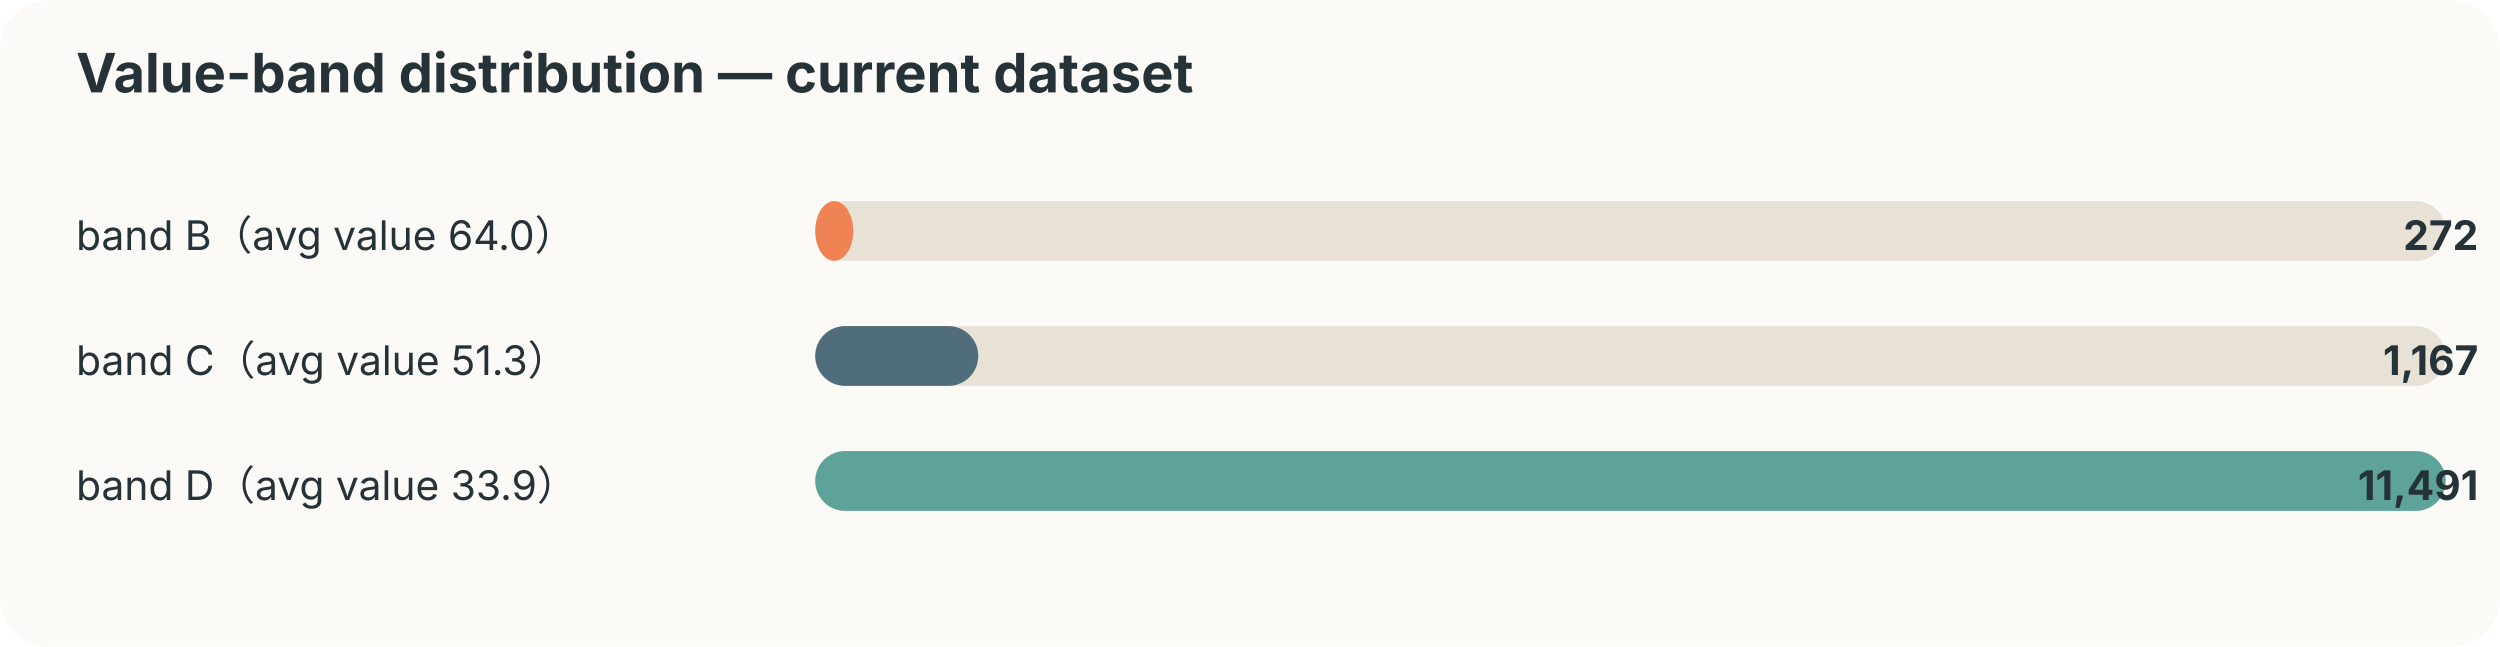
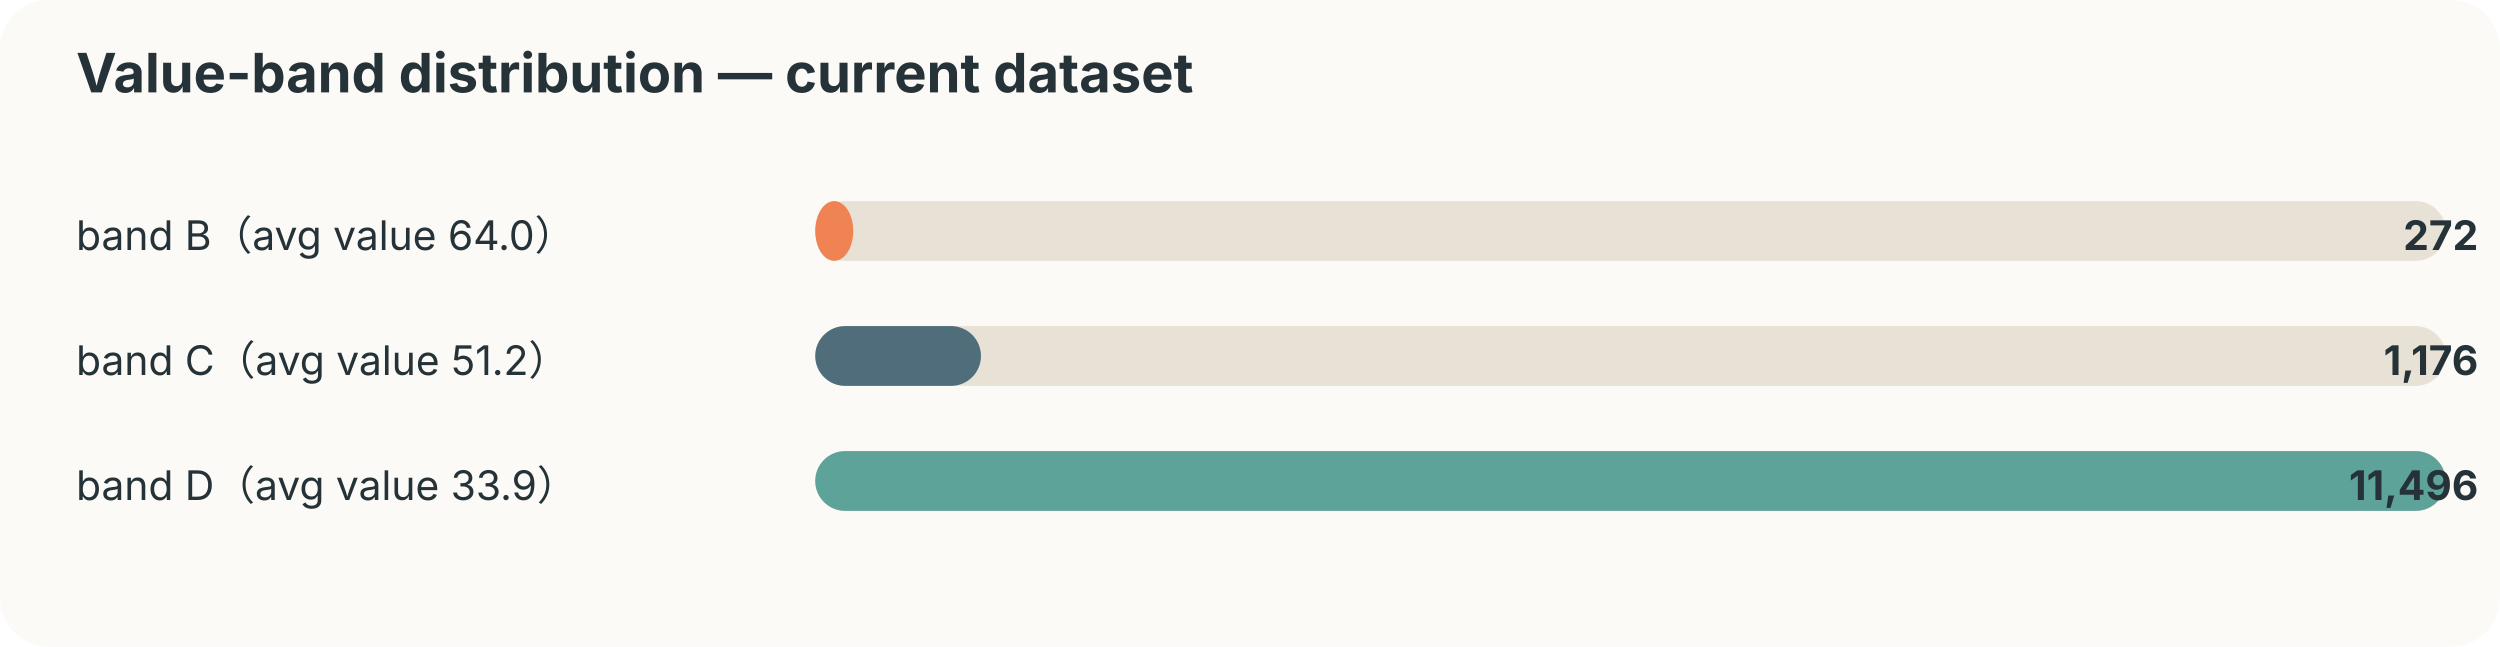
<svg xmlns="http://www.w3.org/2000/svg" width="920" height="238" viewBox="0 0 920 238">
  <style>text{font-family:-apple-system,BlinkMacSystemFont,"Segoe UI",sans-serif;fill:#253237} .muted{fill:#6b7a80;font-size:12px}</style>
  <rect width="100%" height="100%" rx="18" fill="#fbfaf7" />
  <text x="28" y="34" font-size="20" font-weight="700">Value-band distribution — current dataset</text>
  <text x="28" y="92" font-size="15">band B（avg value 64.0）</text>
  <rect x="300" y="74" width="600" height="22" rx="11" fill="#e8e2d6" />
  <rect x="300" y="74" width="14" height="22" rx="11" fill="#ef8354" />
  <text x="912" y="92" text-anchor="end" font-size="15" font-weight="700">272</text>
-   <text x="28" y="138" font-size="15">band C（avg value 51.3）</text>
+   <text x="28" y="138" font-size="15">band C（avg value 51.2）</text>
  <rect x="300" y="120" width="600" height="22" rx="11" fill="#e8e2d6" />
-   <rect x="300" y="120" width="60" height="22" rx="11" fill="#4f6d7a" />
-   <text x="912" y="138" text-anchor="end" font-size="15" font-weight="700">1,167</text>
+   <rect x="300" y="120" width="61" height="22" rx="11" fill="#4f6d7a" />
+   <text x="912" y="138" text-anchor="end" font-size="15" font-weight="700">1,176</text>
  <text x="28" y="184" font-size="15">band D（avg value 33.9）</text>
  <rect x="300" y="166" width="600" height="22" rx="11" fill="#e8e2d6" />
  <rect x="300" y="166" width="600" height="22" rx="11" fill="#5da399" />
-   <text x="912" y="184" text-anchor="end" font-size="15" font-weight="700">11,491</text>
+   <text x="912" y="184" text-anchor="end" font-size="15" font-weight="700">11,496</text>
</svg>
